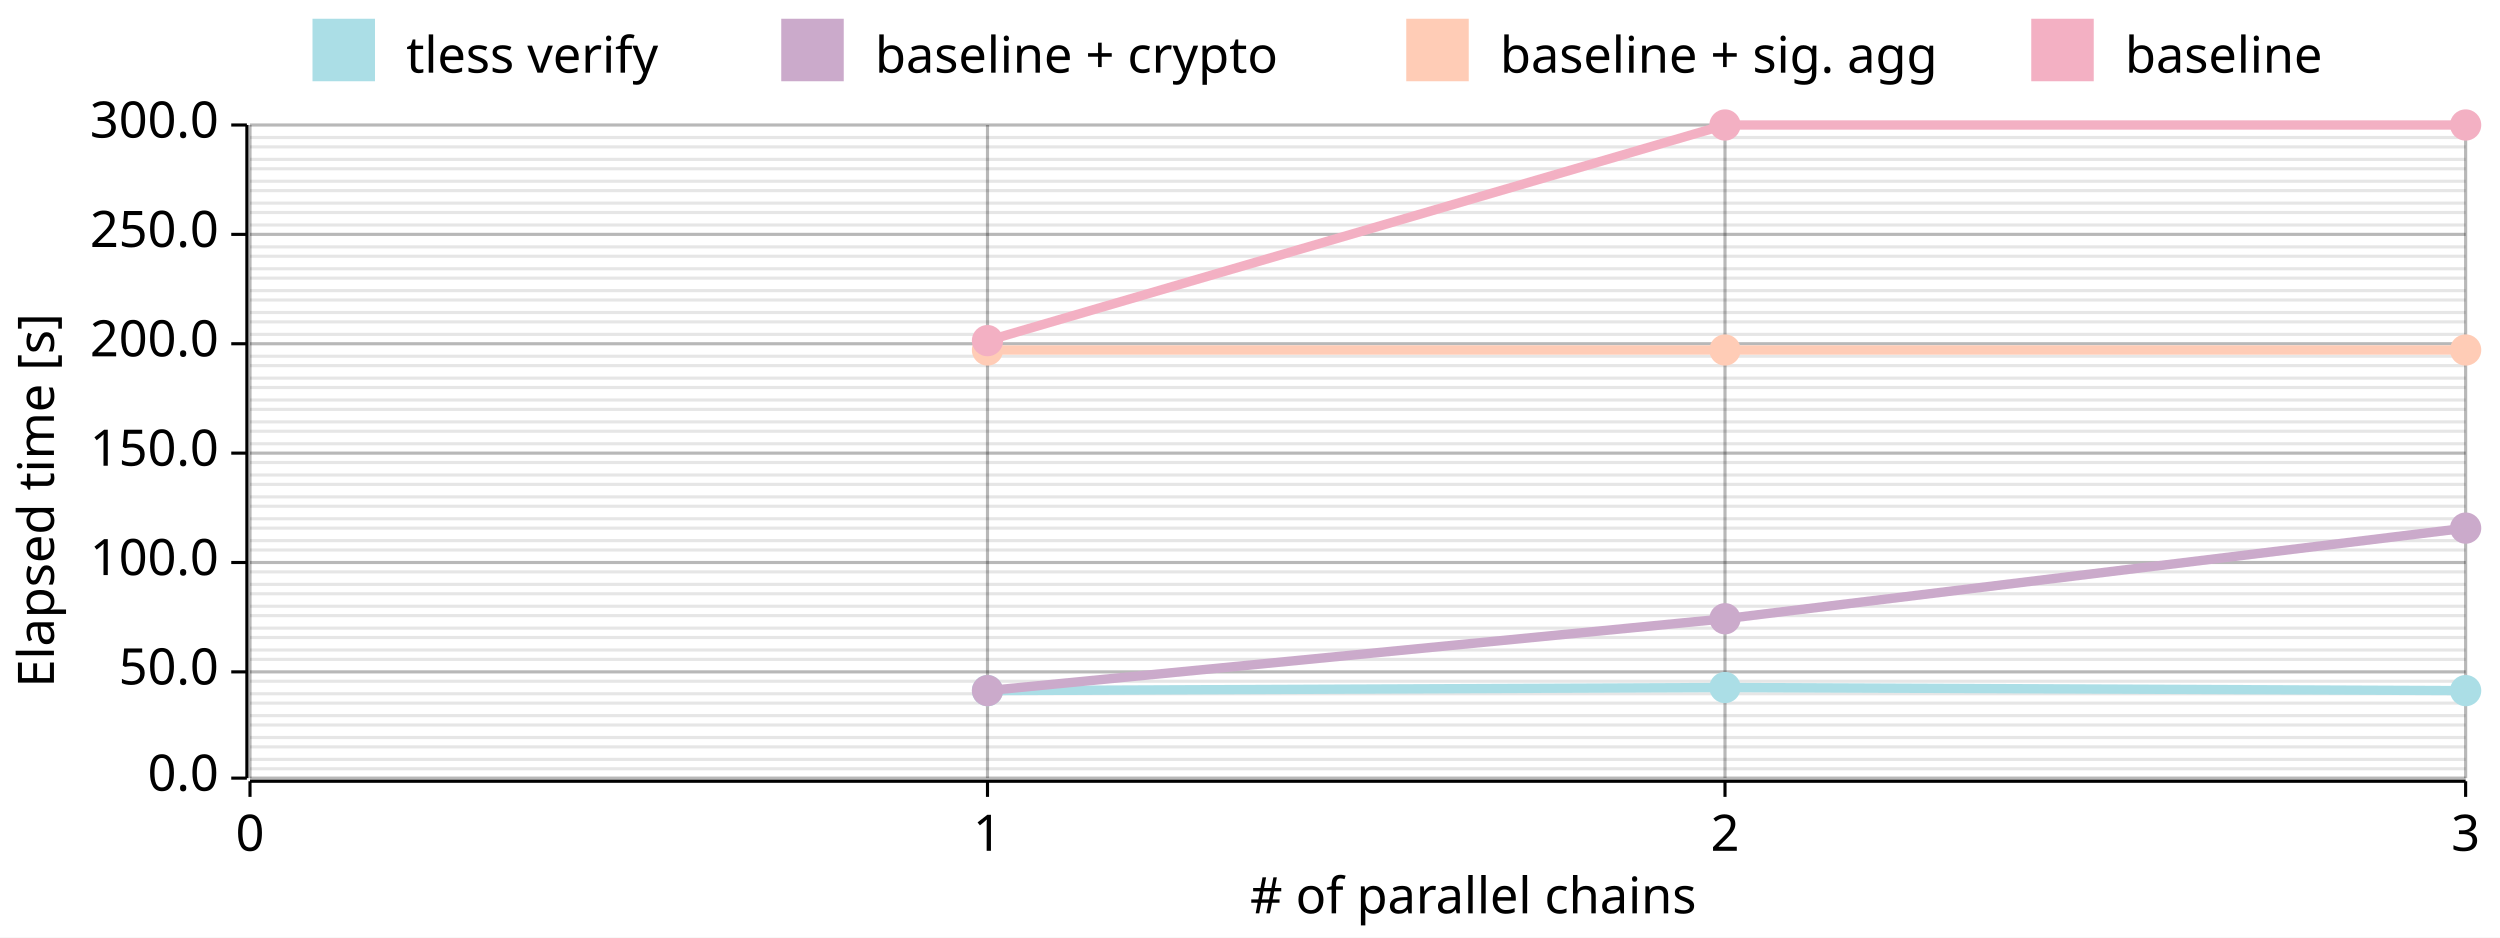
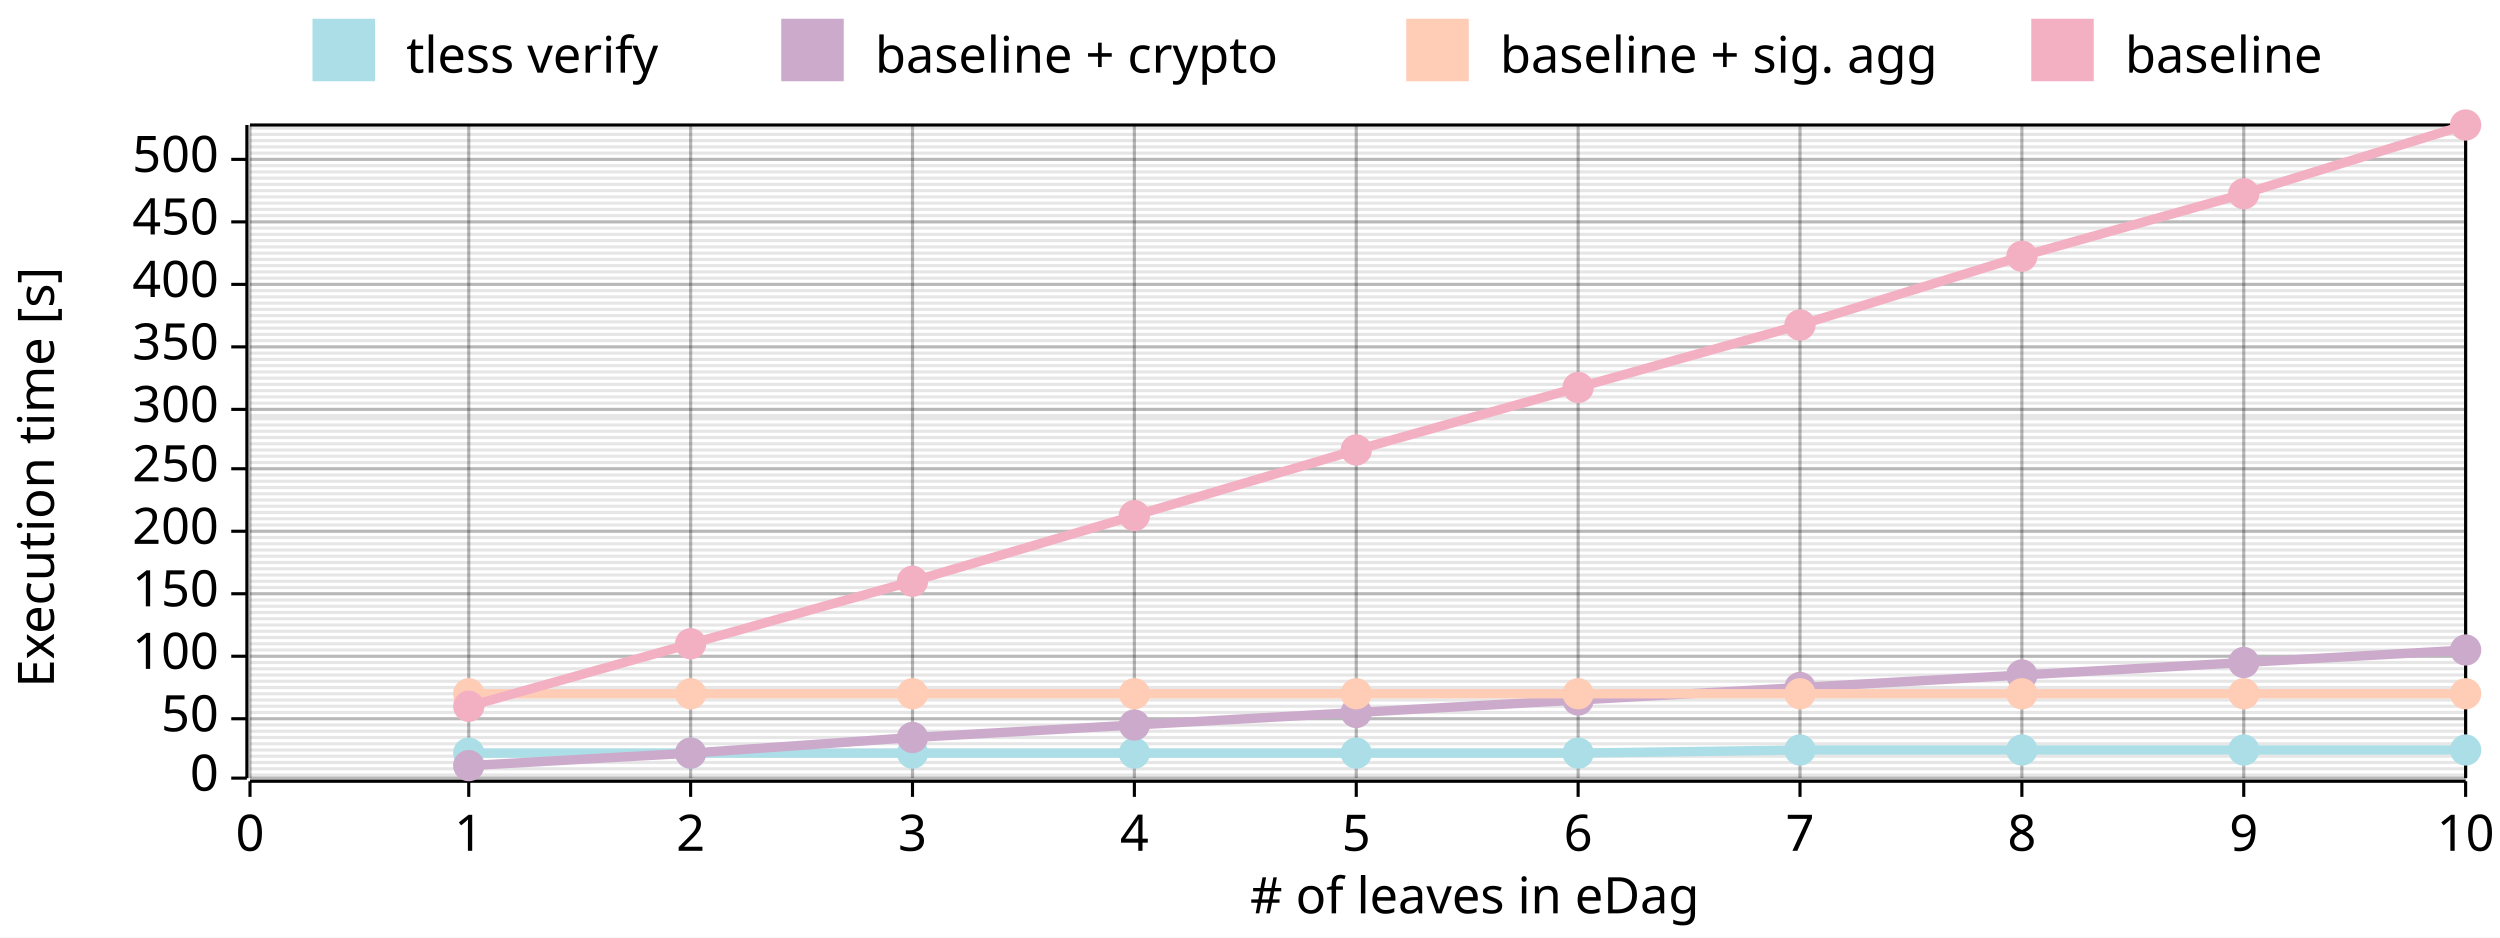
<svg xmlns="http://www.w3.org/2000/svg" width="800" height="300" viewBox="0 0 800 300">
  <rect x="0" y="0" width="800" height="300" opacity="1" fill="#FFFFFF" stroke="none" />
  <line opacity="0.1" stroke="#000000" stroke-width="1" x1="80" y1="249" x2="80" y2="40" />
-   <line opacity="0.1" stroke="#000000" stroke-width="1" x1="316" y1="249" x2="316" y2="40" />
-   <line opacity="0.1" stroke="#000000" stroke-width="1" x1="552" y1="249" x2="552" y2="40" />
+   <line opacity="0.1" stroke="#000000" stroke-width="1" x1="150" y1="249" x2="150" y2="40" />
+   <line opacity="0.1" stroke="#000000" stroke-width="1" x1="221" y1="249" x2="221" y2="40" />
+   <line opacity="0.1" stroke="#000000" stroke-width="1" x1="292" y1="249" x2="292" y2="40" />
+   <line opacity="0.1" stroke="#000000" stroke-width="1" x1="363" y1="249" x2="363" y2="40" />
+   <line opacity="0.1" stroke="#000000" stroke-width="1" x1="434" y1="249" x2="434" y2="40" />
+   <line opacity="0.1" stroke="#000000" stroke-width="1" x1="505" y1="249" x2="505" y2="40" />
+   <line opacity="0.1" stroke="#000000" stroke-width="1" x1="576" y1="249" x2="576" y2="40" />
+   <line opacity="0.1" stroke="#000000" stroke-width="1" x1="647" y1="249" x2="647" y2="40" />
+   <line opacity="0.1" stroke="#000000" stroke-width="1" x1="718" y1="249" x2="718" y2="40" />
  <line opacity="0.1" stroke="#000000" stroke-width="1" x1="789" y1="249" x2="789" y2="40" />
  <line opacity="0.1" stroke="#000000" stroke-width="1" x1="80" y1="249" x2="789" y2="249" />
+   <line opacity="0.1" stroke="#000000" stroke-width="1" x1="80" y1="248" x2="789" y2="248" />
  <line opacity="0.1" stroke="#000000" stroke-width="1" x1="80" y1="246" x2="789" y2="246" />
-   <line opacity="0.1" stroke="#000000" stroke-width="1" x1="80" y1="243" x2="789" y2="243" />
-   <line opacity="0.1" stroke="#000000" stroke-width="1" x1="80" y1="239" x2="789" y2="239" />
+   <line opacity="0.1" stroke="#000000" stroke-width="1" x1="80" y1="244" x2="789" y2="244" />
+   <line opacity="0.1" stroke="#000000" stroke-width="1" x1="80" y1="242" x2="789" y2="242" />
+   <line opacity="0.1" stroke="#000000" stroke-width="1" x1="80" y1="240" x2="789" y2="240" />
+   <line opacity="0.1" stroke="#000000" stroke-width="1" x1="80" y1="238" x2="789" y2="238" />
  <line opacity="0.1" stroke="#000000" stroke-width="1" x1="80" y1="236" x2="789" y2="236" />
+   <line opacity="0.1" stroke="#000000" stroke-width="1" x1="80" y1="234" x2="789" y2="234" />
  <line opacity="0.1" stroke="#000000" stroke-width="1" x1="80" y1="232" x2="789" y2="232" />
-   <line opacity="0.1" stroke="#000000" stroke-width="1" x1="80" y1="229" x2="789" y2="229" />
-   <line opacity="0.1" stroke="#000000" stroke-width="1" x1="80" y1="225" x2="789" y2="225" />
+   <line opacity="0.1" stroke="#000000" stroke-width="1" x1="80" y1="230" x2="789" y2="230" />
+   <line opacity="0.1" stroke="#000000" stroke-width="1" x1="80" y1="228" x2="789" y2="228" />
+   <line opacity="0.1" stroke="#000000" stroke-width="1" x1="80" y1="226" x2="789" y2="226" />
+   <line opacity="0.1" stroke="#000000" stroke-width="1" x1="80" y1="224" x2="789" y2="224" />
  <line opacity="0.1" stroke="#000000" stroke-width="1" x1="80" y1="222" x2="789" y2="222" />
+   <line opacity="0.1" stroke="#000000" stroke-width="1" x1="80" y1="220" x2="789" y2="220" />
  <line opacity="0.1" stroke="#000000" stroke-width="1" x1="80" y1="218" x2="789" y2="218" />
-   <line opacity="0.1" stroke="#000000" stroke-width="1" x1="80" y1="215" x2="789" y2="215" />
-   <line opacity="0.1" stroke="#000000" stroke-width="1" x1="80" y1="211" x2="789" y2="211" />
+   <line opacity="0.1" stroke="#000000" stroke-width="1" x1="80" y1="216" x2="789" y2="216" />
+   <line opacity="0.1" stroke="#000000" stroke-width="1" x1="80" y1="214" x2="789" y2="214" />
+   <line opacity="0.1" stroke="#000000" stroke-width="1" x1="80" y1="212" x2="789" y2="212" />
+   <line opacity="0.1" stroke="#000000" stroke-width="1" x1="80" y1="210" x2="789" y2="210" />
  <line opacity="0.1" stroke="#000000" stroke-width="1" x1="80" y1="208" x2="789" y2="208" />
+   <line opacity="0.1" stroke="#000000" stroke-width="1" x1="80" y1="206" x2="789" y2="206" />
  <line opacity="0.1" stroke="#000000" stroke-width="1" x1="80" y1="204" x2="789" y2="204" />
-   <line opacity="0.1" stroke="#000000" stroke-width="1" x1="80" y1="201" x2="789" y2="201" />
-   <line opacity="0.1" stroke="#000000" stroke-width="1" x1="80" y1="197" x2="789" y2="197" />
+   <line opacity="0.1" stroke="#000000" stroke-width="1" x1="80" y1="202" x2="789" y2="202" />
+   <line opacity="0.1" stroke="#000000" stroke-width="1" x1="80" y1="200" x2="789" y2="200" />
+   <line opacity="0.1" stroke="#000000" stroke-width="1" x1="80" y1="198" x2="789" y2="198" />
+   <line opacity="0.1" stroke="#000000" stroke-width="1" x1="80" y1="196" x2="789" y2="196" />
  <line opacity="0.1" stroke="#000000" stroke-width="1" x1="80" y1="194" x2="789" y2="194" />
+   <line opacity="0.1" stroke="#000000" stroke-width="1" x1="80" y1="192" x2="789" y2="192" />
  <line opacity="0.1" stroke="#000000" stroke-width="1" x1="80" y1="190" x2="789" y2="190" />
-   <line opacity="0.1" stroke="#000000" stroke-width="1" x1="80" y1="187" x2="789" y2="187" />
-   <line opacity="0.1" stroke="#000000" stroke-width="1" x1="80" y1="183" x2="789" y2="183" />
+   <line opacity="0.1" stroke="#000000" stroke-width="1" x1="80" y1="188" x2="789" y2="188" />
+   <line opacity="0.1" stroke="#000000" stroke-width="1" x1="80" y1="186" x2="789" y2="186" />
+   <line opacity="0.1" stroke="#000000" stroke-width="1" x1="80" y1="184" x2="789" y2="184" />
+   <line opacity="0.1" stroke="#000000" stroke-width="1" x1="80" y1="182" x2="789" y2="182" />
  <line opacity="0.1" stroke="#000000" stroke-width="1" x1="80" y1="180" x2="789" y2="180" />
+   <line opacity="0.1" stroke="#000000" stroke-width="1" x1="80" y1="178" x2="789" y2="178" />
  <line opacity="0.1" stroke="#000000" stroke-width="1" x1="80" y1="176" x2="789" y2="176" />
-   <line opacity="0.1" stroke="#000000" stroke-width="1" x1="80" y1="173" x2="789" y2="173" />
-   <line opacity="0.1" stroke="#000000" stroke-width="1" x1="80" y1="169" x2="789" y2="169" />
+   <line opacity="0.1" stroke="#000000" stroke-width="1" x1="80" y1="174" x2="789" y2="174" />
+   <line opacity="0.1" stroke="#000000" stroke-width="1" x1="80" y1="172" x2="789" y2="172" />
+   <line opacity="0.1" stroke="#000000" stroke-width="1" x1="80" y1="170" x2="789" y2="170" />
+   <line opacity="0.1" stroke="#000000" stroke-width="1" x1="80" y1="168" x2="789" y2="168" />
  <line opacity="0.1" stroke="#000000" stroke-width="1" x1="80" y1="166" x2="789" y2="166" />
+   <line opacity="0.1" stroke="#000000" stroke-width="1" x1="80" y1="164" x2="789" y2="164" />
  <line opacity="0.1" stroke="#000000" stroke-width="1" x1="80" y1="162" x2="789" y2="162" />
-   <line opacity="0.1" stroke="#000000" stroke-width="1" x1="80" y1="159" x2="789" y2="159" />
-   <line opacity="0.1" stroke="#000000" stroke-width="1" x1="80" y1="155" x2="789" y2="155" />
+   <line opacity="0.1" stroke="#000000" stroke-width="1" x1="80" y1="160" x2="789" y2="160" />
+   <line opacity="0.1" stroke="#000000" stroke-width="1" x1="80" y1="158" x2="789" y2="158" />
+   <line opacity="0.1" stroke="#000000" stroke-width="1" x1="80" y1="156" x2="789" y2="156" />
+   <line opacity="0.1" stroke="#000000" stroke-width="1" x1="80" y1="154" x2="789" y2="154" />
  <line opacity="0.1" stroke="#000000" stroke-width="1" x1="80" y1="152" x2="789" y2="152" />
+   <line opacity="0.1" stroke="#000000" stroke-width="1" x1="80" y1="150" x2="789" y2="150" />
  <line opacity="0.1" stroke="#000000" stroke-width="1" x1="80" y1="148" x2="789" y2="148" />
-   <line opacity="0.1" stroke="#000000" stroke-width="1" x1="80" y1="145" x2="789" y2="145" />
+   <line opacity="0.1" stroke="#000000" stroke-width="1" x1="80" y1="146" x2="789" y2="146" />
+   <line opacity="0.1" stroke="#000000" stroke-width="1" x1="80" y1="144" x2="789" y2="144" />
  <line opacity="0.1" stroke="#000000" stroke-width="1" x1="80" y1="142" x2="789" y2="142" />
+   <line opacity="0.1" stroke="#000000" stroke-width="1" x1="80" y1="140" x2="789" y2="140" />
  <line opacity="0.1" stroke="#000000" stroke-width="1" x1="80" y1="138" x2="789" y2="138" />
-   <line opacity="0.1" stroke="#000000" stroke-width="1" x1="80" y1="135" x2="789" y2="135" />
+   <line opacity="0.1" stroke="#000000" stroke-width="1" x1="80" y1="136" x2="789" y2="136" />
+   <line opacity="0.1" stroke="#000000" stroke-width="1" x1="80" y1="134" x2="789" y2="134" />
+   <line opacity="0.1" stroke="#000000" stroke-width="1" x1="80" y1="133" x2="789" y2="133" />
  <line opacity="0.1" stroke="#000000" stroke-width="1" x1="80" y1="131" x2="789" y2="131" />
-   <line opacity="0.1" stroke="#000000" stroke-width="1" x1="80" y1="128" x2="789" y2="128" />
-   <line opacity="0.1" stroke="#000000" stroke-width="1" x1="80" y1="124" x2="789" y2="124" />
+   <line opacity="0.1" stroke="#000000" stroke-width="1" x1="80" y1="129" x2="789" y2="129" />
+   <line opacity="0.1" stroke="#000000" stroke-width="1" x1="80" y1="127" x2="789" y2="127" />
+   <line opacity="0.1" stroke="#000000" stroke-width="1" x1="80" y1="125" x2="789" y2="125" />
+   <line opacity="0.1" stroke="#000000" stroke-width="1" x1="80" y1="123" x2="789" y2="123" />
  <line opacity="0.1" stroke="#000000" stroke-width="1" x1="80" y1="121" x2="789" y2="121" />
+   <line opacity="0.1" stroke="#000000" stroke-width="1" x1="80" y1="119" x2="789" y2="119" />
  <line opacity="0.1" stroke="#000000" stroke-width="1" x1="80" y1="117" x2="789" y2="117" />
-   <line opacity="0.1" stroke="#000000" stroke-width="1" x1="80" y1="114" x2="789" y2="114" />
-   <line opacity="0.1" stroke="#000000" stroke-width="1" x1="80" y1="110" x2="789" y2="110" />
+   <line opacity="0.1" stroke="#000000" stroke-width="1" x1="80" y1="115" x2="789" y2="115" />
+   <line opacity="0.1" stroke="#000000" stroke-width="1" x1="80" y1="113" x2="789" y2="113" />
+   <line opacity="0.1" stroke="#000000" stroke-width="1" x1="80" y1="111" x2="789" y2="111" />
+   <line opacity="0.1" stroke="#000000" stroke-width="1" x1="80" y1="109" x2="789" y2="109" />
  <line opacity="0.1" stroke="#000000" stroke-width="1" x1="80" y1="107" x2="789" y2="107" />
+   <line opacity="0.1" stroke="#000000" stroke-width="1" x1="80" y1="105" x2="789" y2="105" />
  <line opacity="0.1" stroke="#000000" stroke-width="1" x1="80" y1="103" x2="789" y2="103" />
-   <line opacity="0.1" stroke="#000000" stroke-width="1" x1="80" y1="100" x2="789" y2="100" />
-   <line opacity="0.1" stroke="#000000" stroke-width="1" x1="80" y1="96" x2="789" y2="96" />
+   <line opacity="0.1" stroke="#000000" stroke-width="1" x1="80" y1="101" x2="789" y2="101" />
+   <line opacity="0.1" stroke="#000000" stroke-width="1" x1="80" y1="99" x2="789" y2="99" />
+   <line opacity="0.1" stroke="#000000" stroke-width="1" x1="80" y1="97" x2="789" y2="97" />
+   <line opacity="0.1" stroke="#000000" stroke-width="1" x1="80" y1="95" x2="789" y2="95" />
  <line opacity="0.1" stroke="#000000" stroke-width="1" x1="80" y1="93" x2="789" y2="93" />
+   <line opacity="0.1" stroke="#000000" stroke-width="1" x1="80" y1="91" x2="789" y2="91" />
  <line opacity="0.1" stroke="#000000" stroke-width="1" x1="80" y1="89" x2="789" y2="89" />
-   <line opacity="0.1" stroke="#000000" stroke-width="1" x1="80" y1="86" x2="789" y2="86" />
-   <line opacity="0.1" stroke="#000000" stroke-width="1" x1="80" y1="82" x2="789" y2="82" />
+   <line opacity="0.1" stroke="#000000" stroke-width="1" x1="80" y1="87" x2="789" y2="87" />
+   <line opacity="0.1" stroke="#000000" stroke-width="1" x1="80" y1="85" x2="789" y2="85" />
+   <line opacity="0.1" stroke="#000000" stroke-width="1" x1="80" y1="83" x2="789" y2="83" />
+   <line opacity="0.1" stroke="#000000" stroke-width="1" x1="80" y1="81" x2="789" y2="81" />
  <line opacity="0.1" stroke="#000000" stroke-width="1" x1="80" y1="79" x2="789" y2="79" />
+   <line opacity="0.1" stroke="#000000" stroke-width="1" x1="80" y1="77" x2="789" y2="77" />
  <line opacity="0.1" stroke="#000000" stroke-width="1" x1="80" y1="75" x2="789" y2="75" />
-   <line opacity="0.1" stroke="#000000" stroke-width="1" x1="80" y1="72" x2="789" y2="72" />
-   <line opacity="0.1" stroke="#000000" stroke-width="1" x1="80" y1="68" x2="789" y2="68" />
+   <line opacity="0.1" stroke="#000000" stroke-width="1" x1="80" y1="73" x2="789" y2="73" />
+   <line opacity="0.1" stroke="#000000" stroke-width="1" x1="80" y1="71" x2="789" y2="71" />
+   <line opacity="0.1" stroke="#000000" stroke-width="1" x1="80" y1="69" x2="789" y2="69" />
+   <line opacity="0.1" stroke="#000000" stroke-width="1" x1="80" y1="67" x2="789" y2="67" />
  <line opacity="0.1" stroke="#000000" stroke-width="1" x1="80" y1="65" x2="789" y2="65" />
+   <line opacity="0.1" stroke="#000000" stroke-width="1" x1="80" y1="63" x2="789" y2="63" />
  <line opacity="0.1" stroke="#000000" stroke-width="1" x1="80" y1="61" x2="789" y2="61" />
-   <line opacity="0.1" stroke="#000000" stroke-width="1" x1="80" y1="58" x2="789" y2="58" />
-   <line opacity="0.1" stroke="#000000" stroke-width="1" x1="80" y1="54" x2="789" y2="54" />
+   <line opacity="0.1" stroke="#000000" stroke-width="1" x1="80" y1="59" x2="789" y2="59" />
+   <line opacity="0.1" stroke="#000000" stroke-width="1" x1="80" y1="57" x2="789" y2="57" />
+   <line opacity="0.1" stroke="#000000" stroke-width="1" x1="80" y1="55" x2="789" y2="55" />
+   <line opacity="0.1" stroke="#000000" stroke-width="1" x1="80" y1="53" x2="789" y2="53" />
  <line opacity="0.1" stroke="#000000" stroke-width="1" x1="80" y1="51" x2="789" y2="51" />
+   <line opacity="0.1" stroke="#000000" stroke-width="1" x1="80" y1="49" x2="789" y2="49" />
  <line opacity="0.1" stroke="#000000" stroke-width="1" x1="80" y1="47" x2="789" y2="47" />
-   <line opacity="0.1" stroke="#000000" stroke-width="1" x1="80" y1="44" x2="789" y2="44" />
-   <line opacity="0.1" stroke="#000000" stroke-width="1" x1="80" y1="40" x2="789" y2="40" />
+   <line opacity="0.1" stroke="#000000" stroke-width="1" x1="80" y1="45" x2="789" y2="45" />
+   <line opacity="0.1" stroke="#000000" stroke-width="1" x1="80" y1="43" x2="789" y2="43" />
+   <line opacity="0.1" stroke="#000000" stroke-width="1" x1="80" y1="41" x2="789" y2="41" />
  <text x="435" y="290" dy="-0.5ex" text-anchor="middle" font-family="sans-serif" font-size="16.129" opacity="1" fill="#000000">

</text>
  <line opacity="0.2" stroke="#000000" stroke-width="1" x1="80" y1="249" x2="80" y2="40" />
-   <line opacity="0.2" stroke="#000000" stroke-width="1" x1="316" y1="249" x2="316" y2="40" />
-   <line opacity="0.2" stroke="#000000" stroke-width="1" x1="552" y1="249" x2="552" y2="40" />
+   <line opacity="0.2" stroke="#000000" stroke-width="1" x1="150" y1="249" x2="150" y2="40" />
+   <line opacity="0.2" stroke="#000000" stroke-width="1" x1="221" y1="249" x2="221" y2="40" />
+   <line opacity="0.2" stroke="#000000" stroke-width="1" x1="292" y1="249" x2="292" y2="40" />
+   <line opacity="0.2" stroke="#000000" stroke-width="1" x1="363" y1="249" x2="363" y2="40" />
+   <line opacity="0.2" stroke="#000000" stroke-width="1" x1="434" y1="249" x2="434" y2="40" />
+   <line opacity="0.2" stroke="#000000" stroke-width="1" x1="505" y1="249" x2="505" y2="40" />
+   <line opacity="0.2" stroke="#000000" stroke-width="1" x1="576" y1="249" x2="576" y2="40" />
+   <line opacity="0.2" stroke="#000000" stroke-width="1" x1="647" y1="249" x2="647" y2="40" />
+   <line opacity="0.2" stroke="#000000" stroke-width="1" x1="718" y1="249" x2="718" y2="40" />
  <line opacity="0.2" stroke="#000000" stroke-width="1" x1="789" y1="249" x2="789" y2="40" />
  <line opacity="0.2" stroke="#000000" stroke-width="1" x1="80" y1="249" x2="789" y2="249" />
-   <line opacity="0.2" stroke="#000000" stroke-width="1" x1="80" y1="215" x2="789" y2="215" />
-   <line opacity="0.2" stroke="#000000" stroke-width="1" x1="80" y1="180" x2="789" y2="180" />
-   <line opacity="0.2" stroke="#000000" stroke-width="1" x1="80" y1="145" x2="789" y2="145" />
-   <line opacity="0.2" stroke="#000000" stroke-width="1" x1="80" y1="110" x2="789" y2="110" />
-   <line opacity="0.2" stroke="#000000" stroke-width="1" x1="80" y1="75" x2="789" y2="75" />
-   <line opacity="0.2" stroke="#000000" stroke-width="1" x1="80" y1="40" x2="789" y2="40" />
+   <line opacity="0.2" stroke="#000000" stroke-width="1" x1="80" y1="230" x2="789" y2="230" />
+   <line opacity="0.2" stroke="#000000" stroke-width="1" x1="80" y1="210" x2="789" y2="210" />
+   <line opacity="0.2" stroke="#000000" stroke-width="1" x1="80" y1="190" x2="789" y2="190" />
+   <line opacity="0.2" stroke="#000000" stroke-width="1" x1="80" y1="170" x2="789" y2="170" />
+   <line opacity="0.2" stroke="#000000" stroke-width="1" x1="80" y1="150" x2="789" y2="150" />
+   <line opacity="0.2" stroke="#000000" stroke-width="1" x1="80" y1="131" x2="789" y2="131" />
+   <line opacity="0.2" stroke="#000000" stroke-width="1" x1="80" y1="111" x2="789" y2="111" />
+   <line opacity="0.2" stroke="#000000" stroke-width="1" x1="80" y1="91" x2="789" y2="91" />
+   <line opacity="0.2" stroke="#000000" stroke-width="1" x1="80" y1="71" x2="789" y2="71" />
+   <line opacity="0.2" stroke="#000000" stroke-width="1" x1="80" y1="51" x2="789" y2="51" />
  <polyline fill="none" opacity="1" stroke="#000000" stroke-width="1" points="79,40 79,249 " />
  <text x="70" y="249" dy="0.5ex" text-anchor="end" font-family="sans-serif" font-size="16.129" opacity="1" fill="#000000">
- 0.0
+ 0
</text>
  <polyline fill="none" opacity="1" stroke="#000000" stroke-width="1" points="74,249 79,249 " />
-   <text x="70" y="215" dy="0.5ex" text-anchor="end" font-family="sans-serif" font-size="16.129" opacity="1" fill="#000000">
- 50.0
- </text>
-   <polyline fill="none" opacity="1" stroke="#000000" stroke-width="1" points="74,215 79,215 " />
-   <text x="70" y="180" dy="0.5ex" text-anchor="end" font-family="sans-serif" font-size="16.129" opacity="1" fill="#000000">
- 100.0
- </text>
-   <polyline fill="none" opacity="1" stroke="#000000" stroke-width="1" points="74,180 79,180 " />
-   <text x="70" y="145" dy="0.5ex" text-anchor="end" font-family="sans-serif" font-size="16.129" opacity="1" fill="#000000">
- 150.0
- </text>
-   <polyline fill="none" opacity="1" stroke="#000000" stroke-width="1" points="74,145 79,145 " />
-   <text x="70" y="110" dy="0.5ex" text-anchor="end" font-family="sans-serif" font-size="16.129" opacity="1" fill="#000000">
- 200.0
- </text>
-   <polyline fill="none" opacity="1" stroke="#000000" stroke-width="1" points="74,110 79,110 " />
-   <text x="70" y="75" dy="0.5ex" text-anchor="end" font-family="sans-serif" font-size="16.129" opacity="1" fill="#000000">
- 250.0
- </text>
-   <polyline fill="none" opacity="1" stroke="#000000" stroke-width="1" points="74,75 79,75 " />
-   <text x="70" y="40" dy="0.5ex" text-anchor="end" font-family="sans-serif" font-size="16.129" opacity="1" fill="#000000">
- 300.0
- </text>
-   <polyline fill="none" opacity="1" stroke="#000000" stroke-width="1" points="74,40 79,40 " />
+   <text x="70" y="230" dy="0.5ex" text-anchor="end" font-family="sans-serif" font-size="16.129" opacity="1" fill="#000000">
+ 50
+ </text>
+   <polyline fill="none" opacity="1" stroke="#000000" stroke-width="1" points="74,230 79,230 " />
+   <text x="70" y="210" dy="0.5ex" text-anchor="end" font-family="sans-serif" font-size="16.129" opacity="1" fill="#000000">
+ 100
+ </text>
+   <polyline fill="none" opacity="1" stroke="#000000" stroke-width="1" points="74,210 79,210 " />
+   <text x="70" y="190" dy="0.5ex" text-anchor="end" font-family="sans-serif" font-size="16.129" opacity="1" fill="#000000">
+ 150
+ </text>
+   <polyline fill="none" opacity="1" stroke="#000000" stroke-width="1" points="74,190 79,190 " />
+   <text x="70" y="170" dy="0.5ex" text-anchor="end" font-family="sans-serif" font-size="16.129" opacity="1" fill="#000000">
+ 200
+ </text>
+   <polyline fill="none" opacity="1" stroke="#000000" stroke-width="1" points="74,170 79,170 " />
+   <text x="70" y="150" dy="0.5ex" text-anchor="end" font-family="sans-serif" font-size="16.129" opacity="1" fill="#000000">
+ 250
+ </text>
+   <polyline fill="none" opacity="1" stroke="#000000" stroke-width="1" points="74,150 79,150 " />
+   <text x="70" y="131" dy="0.5ex" text-anchor="end" font-family="sans-serif" font-size="16.129" opacity="1" fill="#000000">
+ 300
+ </text>
+   <polyline fill="none" opacity="1" stroke="#000000" stroke-width="1" points="74,131 79,131 " />
+   <text x="70" y="111" dy="0.5ex" text-anchor="end" font-family="sans-serif" font-size="16.129" opacity="1" fill="#000000">
+ 350
+ </text>
+   <polyline fill="none" opacity="1" stroke="#000000" stroke-width="1" points="74,111 79,111 " />
+   <text x="70" y="91" dy="0.5ex" text-anchor="end" font-family="sans-serif" font-size="16.129" opacity="1" fill="#000000">
+ 400
+ </text>
+   <polyline fill="none" opacity="1" stroke="#000000" stroke-width="1" points="74,91 79,91 " />
+   <text x="70" y="71" dy="0.5ex" text-anchor="end" font-family="sans-serif" font-size="16.129" opacity="1" fill="#000000">
+ 450
+ </text>
+   <polyline fill="none" opacity="1" stroke="#000000" stroke-width="1" points="74,71 79,71 " />
+   <text x="70" y="51" dy="0.5ex" text-anchor="end" font-family="sans-serif" font-size="16.129" opacity="1" fill="#000000">
+ 500
+ </text>
+   <polyline fill="none" opacity="1" stroke="#000000" stroke-width="1" points="74,51 79,51 " />
  <polyline fill="none" opacity="1" stroke="#000000" stroke-width="1" points="80,250 789,250 " />
  <text x="80" y="260" dy="0.76em" text-anchor="middle" font-family="sans-serif" font-size="16.129" opacity="1" fill="#000000">
0
</text>
  <polyline fill="none" opacity="1" stroke="#000000" stroke-width="1" points="80,250 80,255 " />
-   <text x="316" y="260" dy="0.76em" text-anchor="middle" font-family="sans-serif" font-size="16.129" opacity="1" fill="#000000">
+   <text x="150" y="260" dy="0.76em" text-anchor="middle" font-family="sans-serif" font-size="16.129" opacity="1" fill="#000000">
1
</text>
-   <polyline fill="none" opacity="1" stroke="#000000" stroke-width="1" points="316,250 316,255 " />
-   <text x="552" y="260" dy="0.76em" text-anchor="middle" font-family="sans-serif" font-size="16.129" opacity="1" fill="#000000">
+   <polyline fill="none" opacity="1" stroke="#000000" stroke-width="1" points="150,250 150,255 " />
+   <text x="221" y="260" dy="0.76em" text-anchor="middle" font-family="sans-serif" font-size="16.129" opacity="1" fill="#000000">
2
</text>
-   <polyline fill="none" opacity="1" stroke="#000000" stroke-width="1" points="552,250 552,255 " />
+   <polyline fill="none" opacity="1" stroke="#000000" stroke-width="1" points="221,250 221,255 " />
+   <text x="292" y="260" dy="0.76em" text-anchor="middle" font-family="sans-serif" font-size="16.129" opacity="1" fill="#000000">
+ 3
+ </text>
+   <polyline fill="none" opacity="1" stroke="#000000" stroke-width="1" points="292,250 292,255 " />
+   <text x="363" y="260" dy="0.76em" text-anchor="middle" font-family="sans-serif" font-size="16.129" opacity="1" fill="#000000">
+ 4
+ </text>
+   <polyline fill="none" opacity="1" stroke="#000000" stroke-width="1" points="363,250 363,255 " />
+   <text x="434" y="260" dy="0.76em" text-anchor="middle" font-family="sans-serif" font-size="16.129" opacity="1" fill="#000000">
+ 5
+ </text>
+   <polyline fill="none" opacity="1" stroke="#000000" stroke-width="1" points="434,250 434,255 " />
+   <text x="505" y="260" dy="0.76em" text-anchor="middle" font-family="sans-serif" font-size="16.129" opacity="1" fill="#000000">
+ 6
+ </text>
+   <polyline fill="none" opacity="1" stroke="#000000" stroke-width="1" points="505,250 505,255 " />
+   <text x="576" y="260" dy="0.76em" text-anchor="middle" font-family="sans-serif" font-size="16.129" opacity="1" fill="#000000">
+ 7
+ </text>
+   <polyline fill="none" opacity="1" stroke="#000000" stroke-width="1" points="576,250 576,255 " />
+   <text x="647" y="260" dy="0.76em" text-anchor="middle" font-family="sans-serif" font-size="16.129" opacity="1" fill="#000000">
+ 8
+ </text>
+   <polyline fill="none" opacity="1" stroke="#000000" stroke-width="1" points="647,250 647,255 " />
+   <text x="718" y="260" dy="0.76em" text-anchor="middle" font-family="sans-serif" font-size="16.129" opacity="1" fill="#000000">
+ 9
+ </text>
+   <polyline fill="none" opacity="1" stroke="#000000" stroke-width="1" points="718,250 718,255 " />
  <text x="789" y="260" dy="0.76em" text-anchor="middle" font-family="sans-serif" font-size="16.129" opacity="1" fill="#000000">
- 3
+ 10
</text>
  <polyline fill="none" opacity="1" stroke="#000000" stroke-width="1" points="789,250 789,255 " />
+   <polyline fill="none" opacity="1" stroke="#000000" stroke-width="1" points="80,40 789,40 " />
+   <polyline fill="none" opacity="1" stroke="#000000" stroke-width="1" points="789,249 789,40 " />
  <text x="5" y="220" dy="0.76em" text-anchor="start" font-family="sans-serif" font-size="16.129" opacity="1" fill="#000000" transform="rotate(270, 5, 220)">
- Elapsed time [s]
+ Execution time [s]
</text>
  <text x="400" y="280" dy="0.76em" text-anchor="start" font-family="sans-serif" font-size="16.129" opacity="1" fill="#000000">
- # of parallel chains
- </text>
-   <polyline fill="none" opacity="1" stroke="#ABDEE6" stroke-width="3" points="316,221 552,220 789,221 " />
-   <circle cx="316" cy="221" r="5" opacity="1" fill="#ABDEE6" stroke="none" stroke-width="1" />
-   <circle cx="552" cy="220" r="5" opacity="1" fill="#ABDEE6" stroke="none" stroke-width="1" />
-   <circle cx="789" cy="221" r="5" opacity="1" fill="#ABDEE6" stroke="none" stroke-width="1" />
-   <polyline fill="none" opacity="1" stroke="#CBAACB" stroke-width="3" points="316,221 552,198 789,169 " />
-   <circle cx="316" cy="221" r="5" opacity="1" fill="#CBAACB" stroke="none" stroke-width="1" />
-   <circle cx="552" cy="198" r="5" opacity="1" fill="#CBAACB" stroke="none" stroke-width="1" />
-   <circle cx="789" cy="169" r="5" opacity="1" fill="#CBAACB" stroke="none" stroke-width="1" />
-   <polyline fill="none" opacity="1" stroke="#FFCCB6" stroke-width="3" points="316,112 552,112 789,112 " />
-   <circle cx="316" cy="112" r="5" opacity="1" fill="#FFCCB6" stroke="none" stroke-width="1" />
-   <circle cx="552" cy="112" r="5" opacity="1" fill="#FFCCB6" stroke="none" stroke-width="1" />
-   <circle cx="789" cy="112" r="5" opacity="1" fill="#FFCCB6" stroke="none" stroke-width="1" />
-   <polyline fill="none" opacity="1" stroke="#F3B0C3" stroke-width="3" points="316,109 552,40 789,40 " />
-   <circle cx="316" cy="109" r="5" opacity="1" fill="#F3B0C3" stroke="none" stroke-width="1" />
-   <circle cx="552" cy="40" r="5" opacity="1" fill="#F3B0C3" stroke="none" stroke-width="1" />
+ # of leaves in eDag
+ </text>
+   <polyline fill="none" opacity="1" stroke="#ABDEE6" stroke-width="3" points="150,241 221,241 292,241 363,241 434,241 505,241 576,240 647,240 718,240 789,240 " />
+   <circle cx="150" cy="241" r="5" opacity="1" fill="#ABDEE6" stroke="none" stroke-width="1" />
+   <circle cx="221" cy="241" r="5" opacity="1" fill="#ABDEE6" stroke="none" stroke-width="1" />
+   <circle cx="292" cy="241" r="5" opacity="1" fill="#ABDEE6" stroke="none" stroke-width="1" />
+   <circle cx="363" cy="241" r="5" opacity="1" fill="#ABDEE6" stroke="none" stroke-width="1" />
+   <circle cx="434" cy="241" r="5" opacity="1" fill="#ABDEE6" stroke="none" stroke-width="1" />
+   <circle cx="505" cy="241" r="5" opacity="1" fill="#ABDEE6" stroke="none" stroke-width="1" />
+   <circle cx="576" cy="240" r="5" opacity="1" fill="#ABDEE6" stroke="none" stroke-width="1" />
+   <circle cx="647" cy="240" r="5" opacity="1" fill="#ABDEE6" stroke="none" stroke-width="1" />
+   <circle cx="718" cy="240" r="5" opacity="1" fill="#ABDEE6" stroke="none" stroke-width="1" />
+   <circle cx="789" cy="240" r="5" opacity="1" fill="#ABDEE6" stroke="none" stroke-width="1" />
+   <polyline fill="none" opacity="1" stroke="#CBAACB" stroke-width="3" points="150,245 221,241 292,236 363,232 434,228 505,224 576,220 647,216 718,212 789,208 " />
+   <circle cx="150" cy="245" r="5" opacity="1" fill="#CBAACB" stroke="none" stroke-width="1" />
+   <circle cx="221" cy="241" r="5" opacity="1" fill="#CBAACB" stroke="none" stroke-width="1" />
+   <circle cx="292" cy="236" r="5" opacity="1" fill="#CBAACB" stroke="none" stroke-width="1" />
+   <circle cx="363" cy="232" r="5" opacity="1" fill="#CBAACB" stroke="none" stroke-width="1" />
+   <circle cx="434" cy="228" r="5" opacity="1" fill="#CBAACB" stroke="none" stroke-width="1" />
+   <circle cx="505" cy="224" r="5" opacity="1" fill="#CBAACB" stroke="none" stroke-width="1" />
+   <circle cx="576" cy="220" r="5" opacity="1" fill="#CBAACB" stroke="none" stroke-width="1" />
+   <circle cx="647" cy="216" r="5" opacity="1" fill="#CBAACB" stroke="none" stroke-width="1" />
+   <circle cx="718" cy="212" r="5" opacity="1" fill="#CBAACB" stroke="none" stroke-width="1" />
+   <circle cx="789" cy="208" r="5" opacity="1" fill="#CBAACB" stroke="none" stroke-width="1" />
+   <polyline fill="none" opacity="1" stroke="#FFCCB6" stroke-width="3" points="150,222 221,222 292,222 363,222 434,222 505,222 576,222 647,222 718,222 789,222 " />
+   <circle cx="150" cy="222" r="5" opacity="1" fill="#FFCCB6" stroke="none" stroke-width="1" />
+   <circle cx="221" cy="222" r="5" opacity="1" fill="#FFCCB6" stroke="none" stroke-width="1" />
+   <circle cx="292" cy="222" r="5" opacity="1" fill="#FFCCB6" stroke="none" stroke-width="1" />
+   <circle cx="363" cy="222" r="5" opacity="1" fill="#FFCCB6" stroke="none" stroke-width="1" />
+   <circle cx="434" cy="222" r="5" opacity="1" fill="#FFCCB6" stroke="none" stroke-width="1" />
+   <circle cx="505" cy="222" r="5" opacity="1" fill="#FFCCB6" stroke="none" stroke-width="1" />
+   <circle cx="576" cy="222" r="5" opacity="1" fill="#FFCCB6" stroke="none" stroke-width="1" />
+   <circle cx="647" cy="222" r="5" opacity="1" fill="#FFCCB6" stroke="none" stroke-width="1" />
+   <circle cx="718" cy="222" r="5" opacity="1" fill="#FFCCB6" stroke="none" stroke-width="1" />
+   <circle cx="789" cy="222" r="5" opacity="1" fill="#FFCCB6" stroke="none" stroke-width="1" />
+   <polyline fill="none" opacity="1" stroke="#F3B0C3" stroke-width="3" points="150,226 221,206 292,186 363,165 434,144 505,124 576,104 647,82 718,62 789,40 " />
+   <circle cx="150" cy="226" r="5" opacity="1" fill="#F3B0C3" stroke="none" stroke-width="1" />
+   <circle cx="221" cy="206" r="5" opacity="1" fill="#F3B0C3" stroke="none" stroke-width="1" />
+   <circle cx="292" cy="186" r="5" opacity="1" fill="#F3B0C3" stroke="none" stroke-width="1" />
+   <circle cx="363" cy="165" r="5" opacity="1" fill="#F3B0C3" stroke="none" stroke-width="1" />
+   <circle cx="434" cy="144" r="5" opacity="1" fill="#F3B0C3" stroke="none" stroke-width="1" />
+   <circle cx="505" cy="124" r="5" opacity="1" fill="#F3B0C3" stroke="none" stroke-width="1" />
+   <circle cx="576" cy="104" r="5" opacity="1" fill="#F3B0C3" stroke="none" stroke-width="1" />
+   <circle cx="647" cy="82" r="5" opacity="1" fill="#F3B0C3" stroke="none" stroke-width="1" />
+   <circle cx="718" cy="62" r="5" opacity="1" fill="#F3B0C3" stroke="none" stroke-width="1" />
  <circle cx="789" cy="40" r="5" opacity="1" fill="#F3B0C3" stroke="none" stroke-width="1" />
  <rect x="100" y="6" width="20" height="20" opacity="1" fill="#ABDEE6" stroke="none" />
  <text x="130" y="11" dy="0.76em" text-anchor="start" font-family="sans-serif" font-size="16.129" opacity="1" fill="#000000">
tless verify
</text>
  <rect x="250" y="6" width="20" height="20" opacity="1" fill="#CBAACB" stroke="none" />
  <text x="280" y="11" dy="0.76em" text-anchor="start" font-family="sans-serif" font-size="16.129" opacity="1" fill="#000000">
baseline + crypto
</text>
  <rect x="450" y="6" width="20" height="20" opacity="1" fill="#FFCCB6" stroke="none" />
  <text x="480" y="11" dy="0.76em" text-anchor="start" font-family="sans-serif" font-size="16.129" opacity="1" fill="#000000">
baseline + sig. agg
</text>
  <rect x="650" y="6" width="20" height="20" opacity="1" fill="#F3B0C3" stroke="none" />
  <text x="680" y="11" dy="0.76em" text-anchor="start" font-family="sans-serif" font-size="16.129" opacity="1" fill="#000000">
baseline
</text>
</svg>
